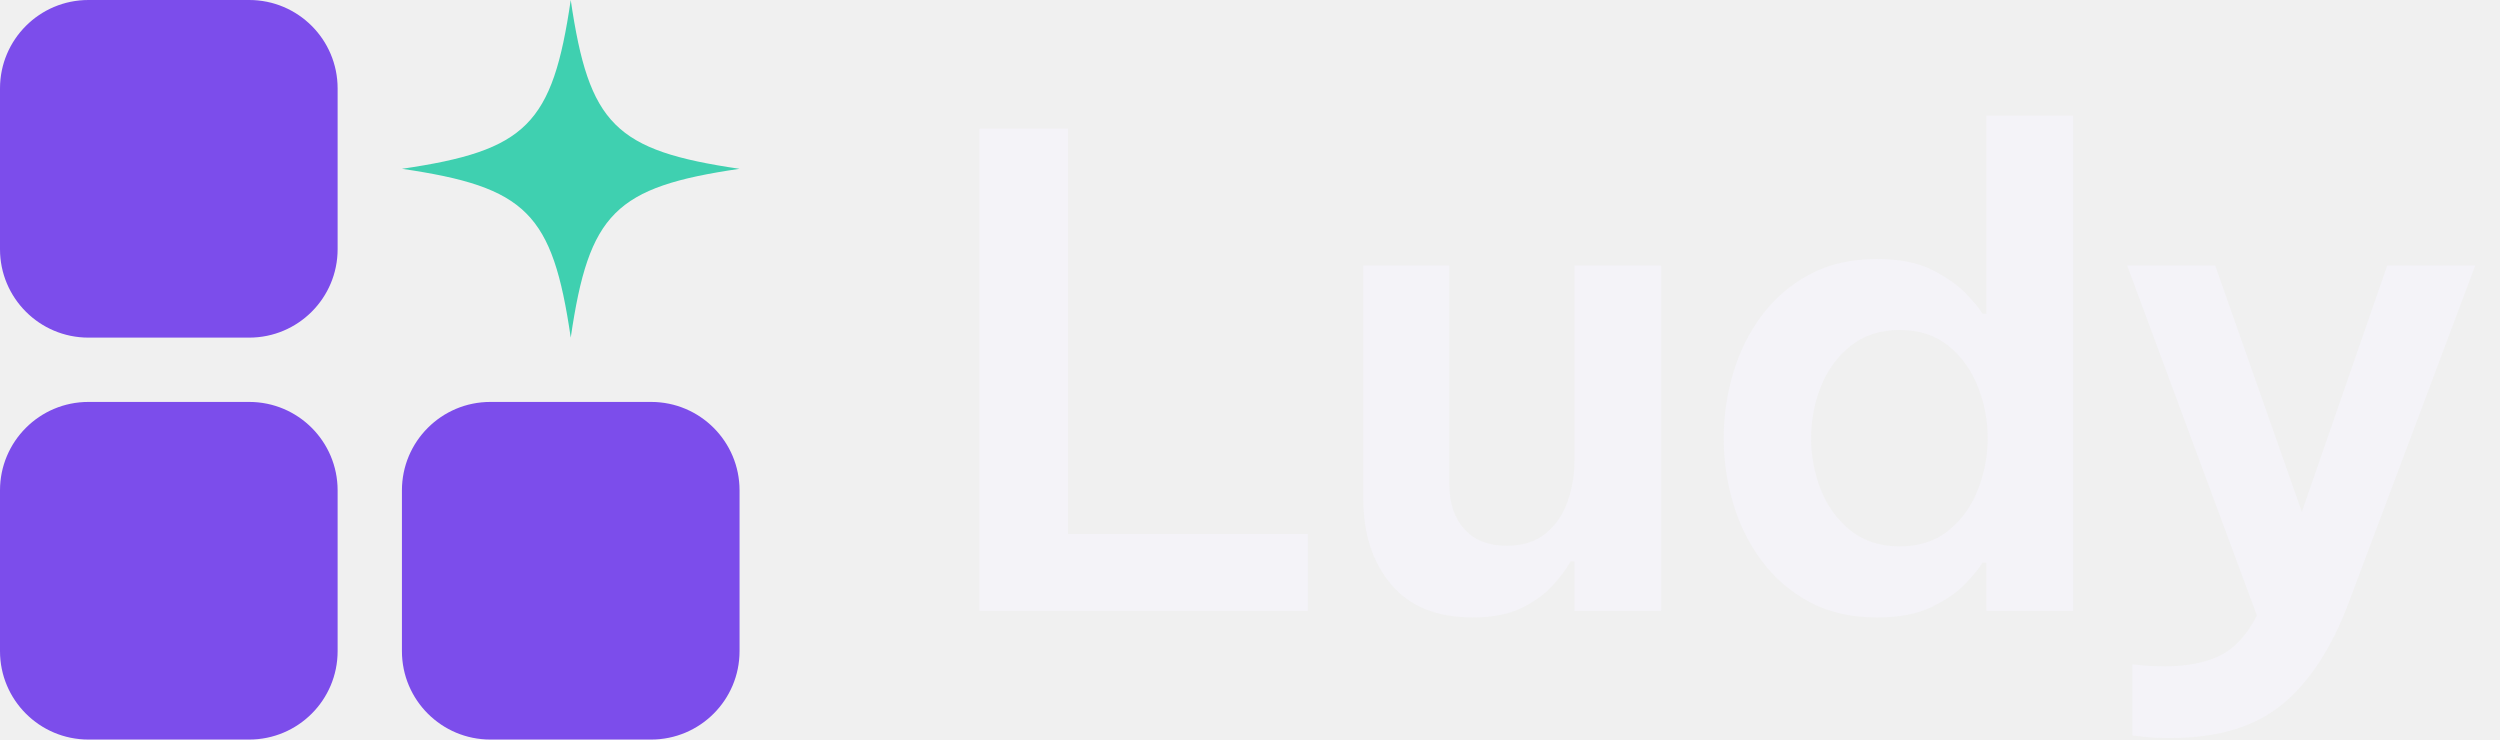
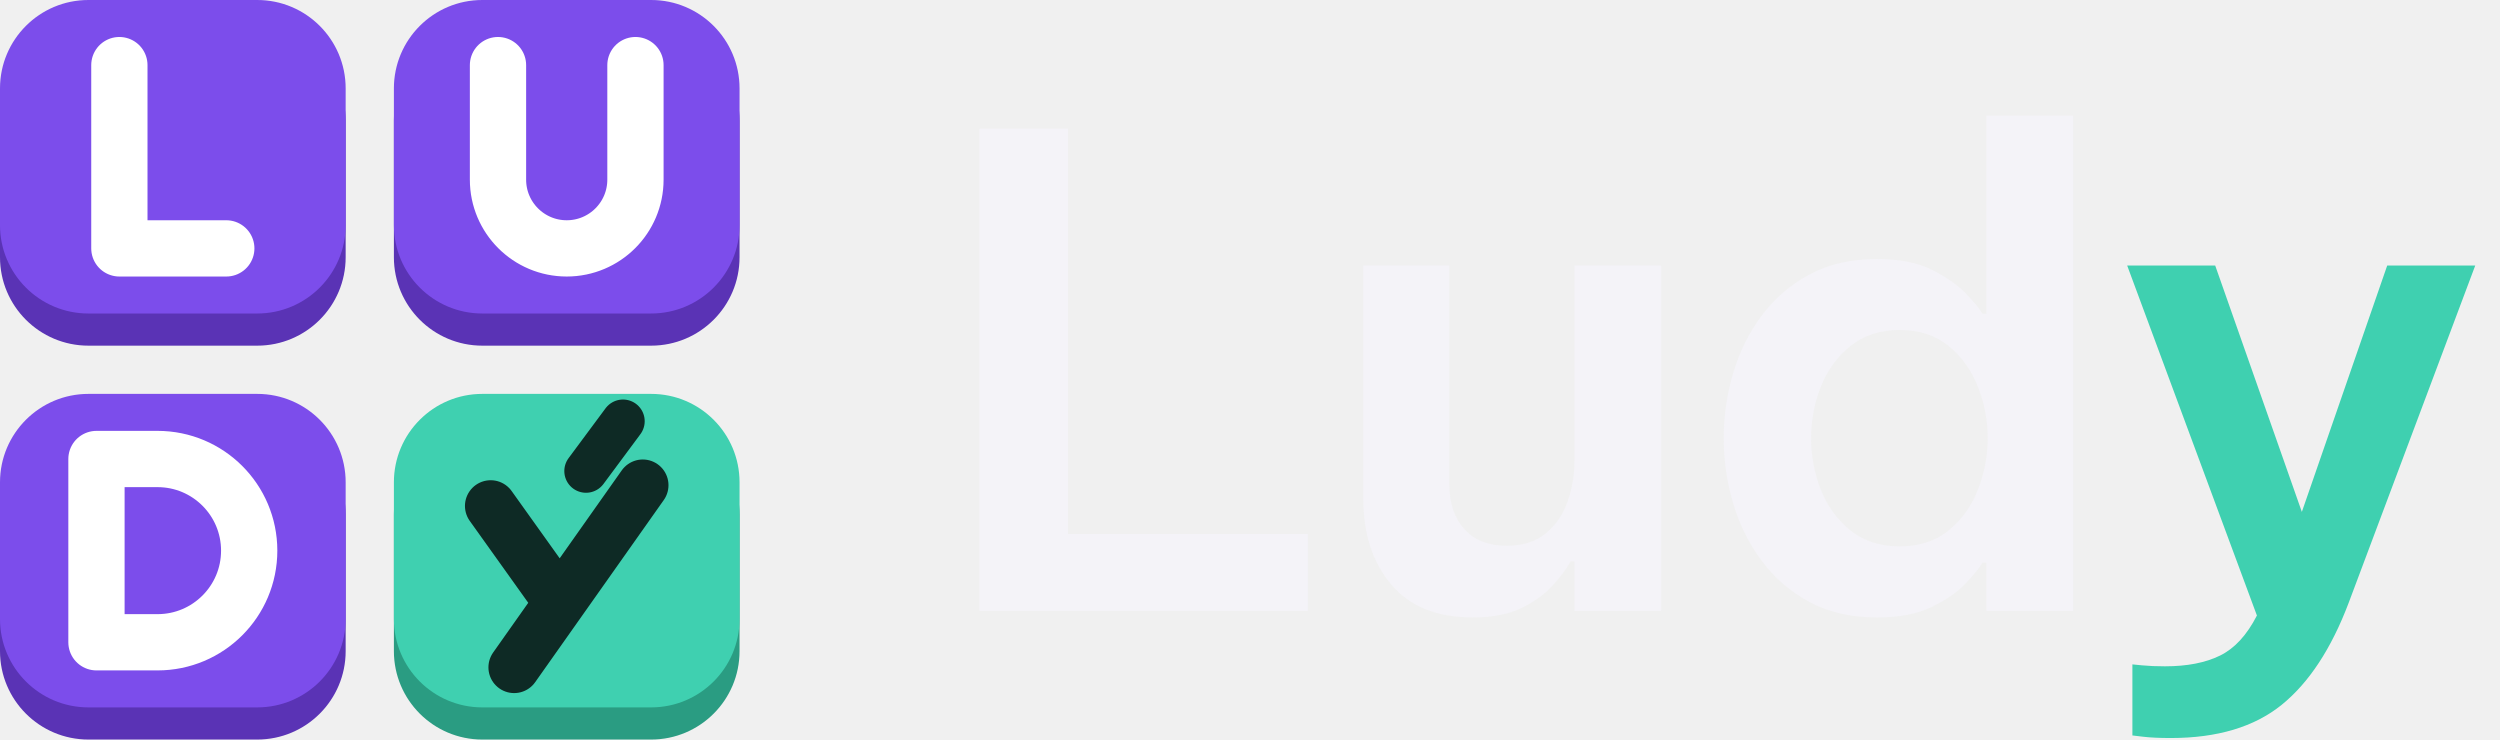
<svg xmlns="http://www.w3.org/2000/svg" viewBox="0 0 311 92" role="img" aria-label="Ludy">
-   <path fill="#7C4DEB" d="M0 11A11 11 0 0 1 11 0H31A11 11 0 0 1 42 11V31A11 11 0 0 1 31 42H11A11 11 0 0 1 0 31ZM0 61A11 11 0 0 1 11 50H31A11 11 0 0 1 42 61V81A11 11 0 0 1 31 92H11A11 11 0 0 1 0 81ZM50 61A11 11 0 0 1 61 50H81A11 11 0 0 1 92 61V81A11 11 0 0 1 81 92H61A11 11 0 0 1 50 81Z" />
-   <path fill="#3FD0B0" d="M71 0C73.27 15.5 76.5 18.73 92 21C76.5 23.27 73.27 26.5 71 42C68.73 26.5 65.5 23.27 50 21C65.5 18.73 68.73 15.5 71 0Z" />
-   <path fill="#F4F3F8" d="M162.70 76L121.84 76L121.84 16L132.86 16L132.86 66.43L162.70 66.43L162.70 76ZM183.22 76.81L183.22 76.81Q176.49 76.81 173.04 72.68Q169.59 68.54 169.59 62.05L169.59 62.05L169.59 33.03L180.30 33.03L180.30 60.27Q180.30 63.76 182.16 65.82Q184.03 67.89 187.43 67.89L187.43 67.89Q190.43 67.89 192.30 66.35Q194.16 64.81 195.01 62.38Q195.86 59.95 195.86 57.35L195.86 57.35L195.86 33.03L206.65 33.03L206.65 76L195.86 76L195.86 69.84L195.38 69.84Q194.57 71.30 193.07 72.92Q191.57 74.54 189.18 75.68Q186.78 76.81 183.22 76.81ZM233.49 76.81L233.49 76.81Q228.70 76.81 225.14 74.91Q221.57 73 219.18 69.80Q216.78 66.59 215.61 62.62Q214.43 58.65 214.43 54.51L214.43 54.51Q214.43 50.38 215.61 46.41Q216.78 42.43 219.18 39.23Q221.57 36.03 225.14 34.12Q228.70 32.22 233.49 32.22L233.49 32.22Q237.62 32.22 240.30 33.55Q242.97 34.89 244.51 36.47Q246.05 38.05 246.62 39.03L246.62 39.03L247.11 39.03L247.11 14.38L257.89 14.38L257.89 76L247.11 76L247.11 70L246.62 70Q246.05 70.97 244.51 72.59Q242.97 74.22 240.30 75.51Q237.62 76.81 233.49 76.81ZM236.32 67.97L236.32 67.97Q239.97 67.97 242.41 65.99Q244.84 64 246.05 60.92Q247.27 57.84 247.27 54.51L247.27 54.51Q247.27 51.19 246.05 48.11Q244.84 45.03 242.41 43.04Q239.97 41.05 236.32 41.05L236.32 41.05Q232.68 41.05 230.20 43.04Q227.73 45.03 226.51 48.11Q225.30 51.19 225.30 54.51L225.30 54.51Q225.30 57.84 226.51 60.92Q227.73 64 230.20 65.99Q232.68 67.97 236.32 67.97ZM270.05 91.81L270.05 91.81Q267.95 91.81 266.61 91.65Q265.27 91.49 265.27 91.49L265.27 91.49L265.27 82.65Q265.27 82.65 266.49 82.77Q267.70 82.89 269.32 82.89L269.32 82.89Q273.46 82.89 276.18 81.55Q278.89 80.22 280.76 76.57L280.76 76.57L264.62 33.03L275.57 33.03L286.35 63.68L296.97 33.03L307.92 33.03L292.19 74.95Q288.95 83.54 283.84 87.68Q278.73 91.81 270.05 91.81Z" />
+   <path fill="#5A33B5" d="M0 15A11 11 0 0 1 11 4H32A11 11 0 0 1 43 15V32A11 11 0 0 1 32 43H11A11 11 0 0 1 0 32ZM49 15A11 11 0 0 1 60 4H81A11 11 0 0 1 92 15V32A11 11 0 0 1 81 43H60A11 11 0 0 1 49 32ZM0 64A11 11 0 0 1 11 53H32A11 11 0 0 1 43 64V81A11 11 0 0 1 32 92H11A11 11 0 0 1 0 81Z" />
+   <path fill="#2A9C82" d="M49 64A11 11 0 0 1 60 53H81A11 11 0 0 1 92 64V81A11 11 0 0 1 81 92H60A11 11 0 0 1 49 81Z" />
+   <path fill="#7C4DEB" d="M0 11A11 11 0 0 1 11 0H32A11 11 0 0 1 43 11V28A11 11 0 0 1 32 39H11A11 11 0 0 1 0 28ZM49 11A11 11 0 0 1 60 0H81A11 11 0 0 1 92 11V28A11 11 0 0 1 81 39H60A11 11 0 0 1 49 28ZM0 60A11 11 0 0 1 11 49H32A11 11 0 0 1 43 60V77A11 11 0 0 1 32 88H11A11 11 0 0 1 0 77Z" />
+   <path fill="#3FD0B0" d="M49 60A11 11 0 0 1 60 49H81A11 11 0 0 1 92 60V77A11 11 0 0 1 81 88H60A11 11 0 0 1 49 77Z" />
+   <path fill="none" stroke="#FFFFFF" stroke-width="7" stroke-linecap="round" stroke-linejoin="round" d="M14.85 8.1V30.9H28.15M61.95 8.1V22.35A8.55 8.55 0 0 0 79.05 22.35V8.1M12 57.1H19.6A11.4 11.4 0 0 1 19.6 79.9H12Z" />
+   <path fill="none" stroke="#0E2A25" stroke-width="6.4" stroke-linecap="round" stroke-linejoin="round" d="M61.04 62.94L69.64 74.98M79.96 60.36L63.96 83.02" />
+   <path fill="none" stroke="#0E2A25" stroke-width="5.4" stroke-linecap="round" stroke-linejoin="round" d="M72.9 58.6L77.5 52.4" />
+   <path fill="#F4F3F8" d="M162.70 76L121.84 76L121.84 16L132.86 16L132.86 66.43L162.70 66.43L162.70 76ZM183.22 76.81L183.22 76.81Q176.49 76.81 173.04 72.68Q169.59 68.54 169.59 62.05L169.59 62.05L169.59 33.03L180.30 33.03L180.30 60.27Q180.30 63.76 182.16 65.82Q184.03 67.89 187.43 67.89L187.43 67.89Q190.43 67.89 192.30 66.35Q194.16 64.81 195.01 62.38Q195.86 59.95 195.86 57.35L195.86 57.35L195.86 33.03L206.65 33.03L206.65 76L195.86 76L195.86 69.84L195.38 69.84Q194.57 71.30 193.07 72.92Q191.57 74.54 189.18 75.68Q186.78 76.81 183.22 76.81ZM233.49 76.81L233.49 76.81Q228.70 76.81 225.14 74.91Q221.57 73 219.18 69.80Q216.78 66.59 215.61 62.62Q214.43 58.65 214.43 54.51L214.43 54.51Q214.43 50.38 215.61 46.41Q216.78 42.43 219.18 39.23Q221.57 36.03 225.14 34.12Q228.70 32.22 233.49 32.22L233.49 32.22Q237.62 32.22 240.30 33.55Q242.97 34.89 244.51 36.47Q246.05 38.05 246.62 39.03L246.62 39.03L247.11 39.03L247.11 14.38L257.89 14.38L257.89 76L247.11 76L247.11 70L246.62 70Q246.05 70.97 244.51 72.59Q242.97 74.22 240.30 75.51Q237.62 76.81 233.49 76.81ZM236.32 67.97L236.32 67.97Q239.97 67.97 242.41 65.99Q244.84 64 246.05 60.92Q247.27 57.84 247.27 54.51L247.27 54.51Q247.27 51.19 246.05 48.11Q244.84 45.03 242.41 43.04Q239.97 41.05 236.32 41.05L236.32 41.05Q232.68 41.05 230.20 43.04Q227.73 45.03 226.51 48.11Q225.30 51.19 225.30 54.51L225.30 54.51Q225.30 57.84 226.51 60.92Q227.73 64 230.20 65.99Q232.68 67.97 236.32 67.97Z" />
+   <path fill="#3FD0B0" d="M270.05 91.81L270.05 91.81Q267.95 91.81 266.61 91.65Q265.27 91.49 265.27 91.49L265.27 91.49L265.27 82.65Q265.27 82.65 266.49 82.77Q267.70 82.89 269.32 82.89L269.32 82.89Q273.46 82.89 276.18 81.55Q278.89 80.22 280.76 76.57L280.76 76.57L264.62 33.03L275.57 33.03L286.35 63.68L296.97 33.03L307.92 33.03L292.19 74.95Q288.95 83.54 283.84 87.68Q278.73 91.81 270.05 91.81Z" />
</svg>
